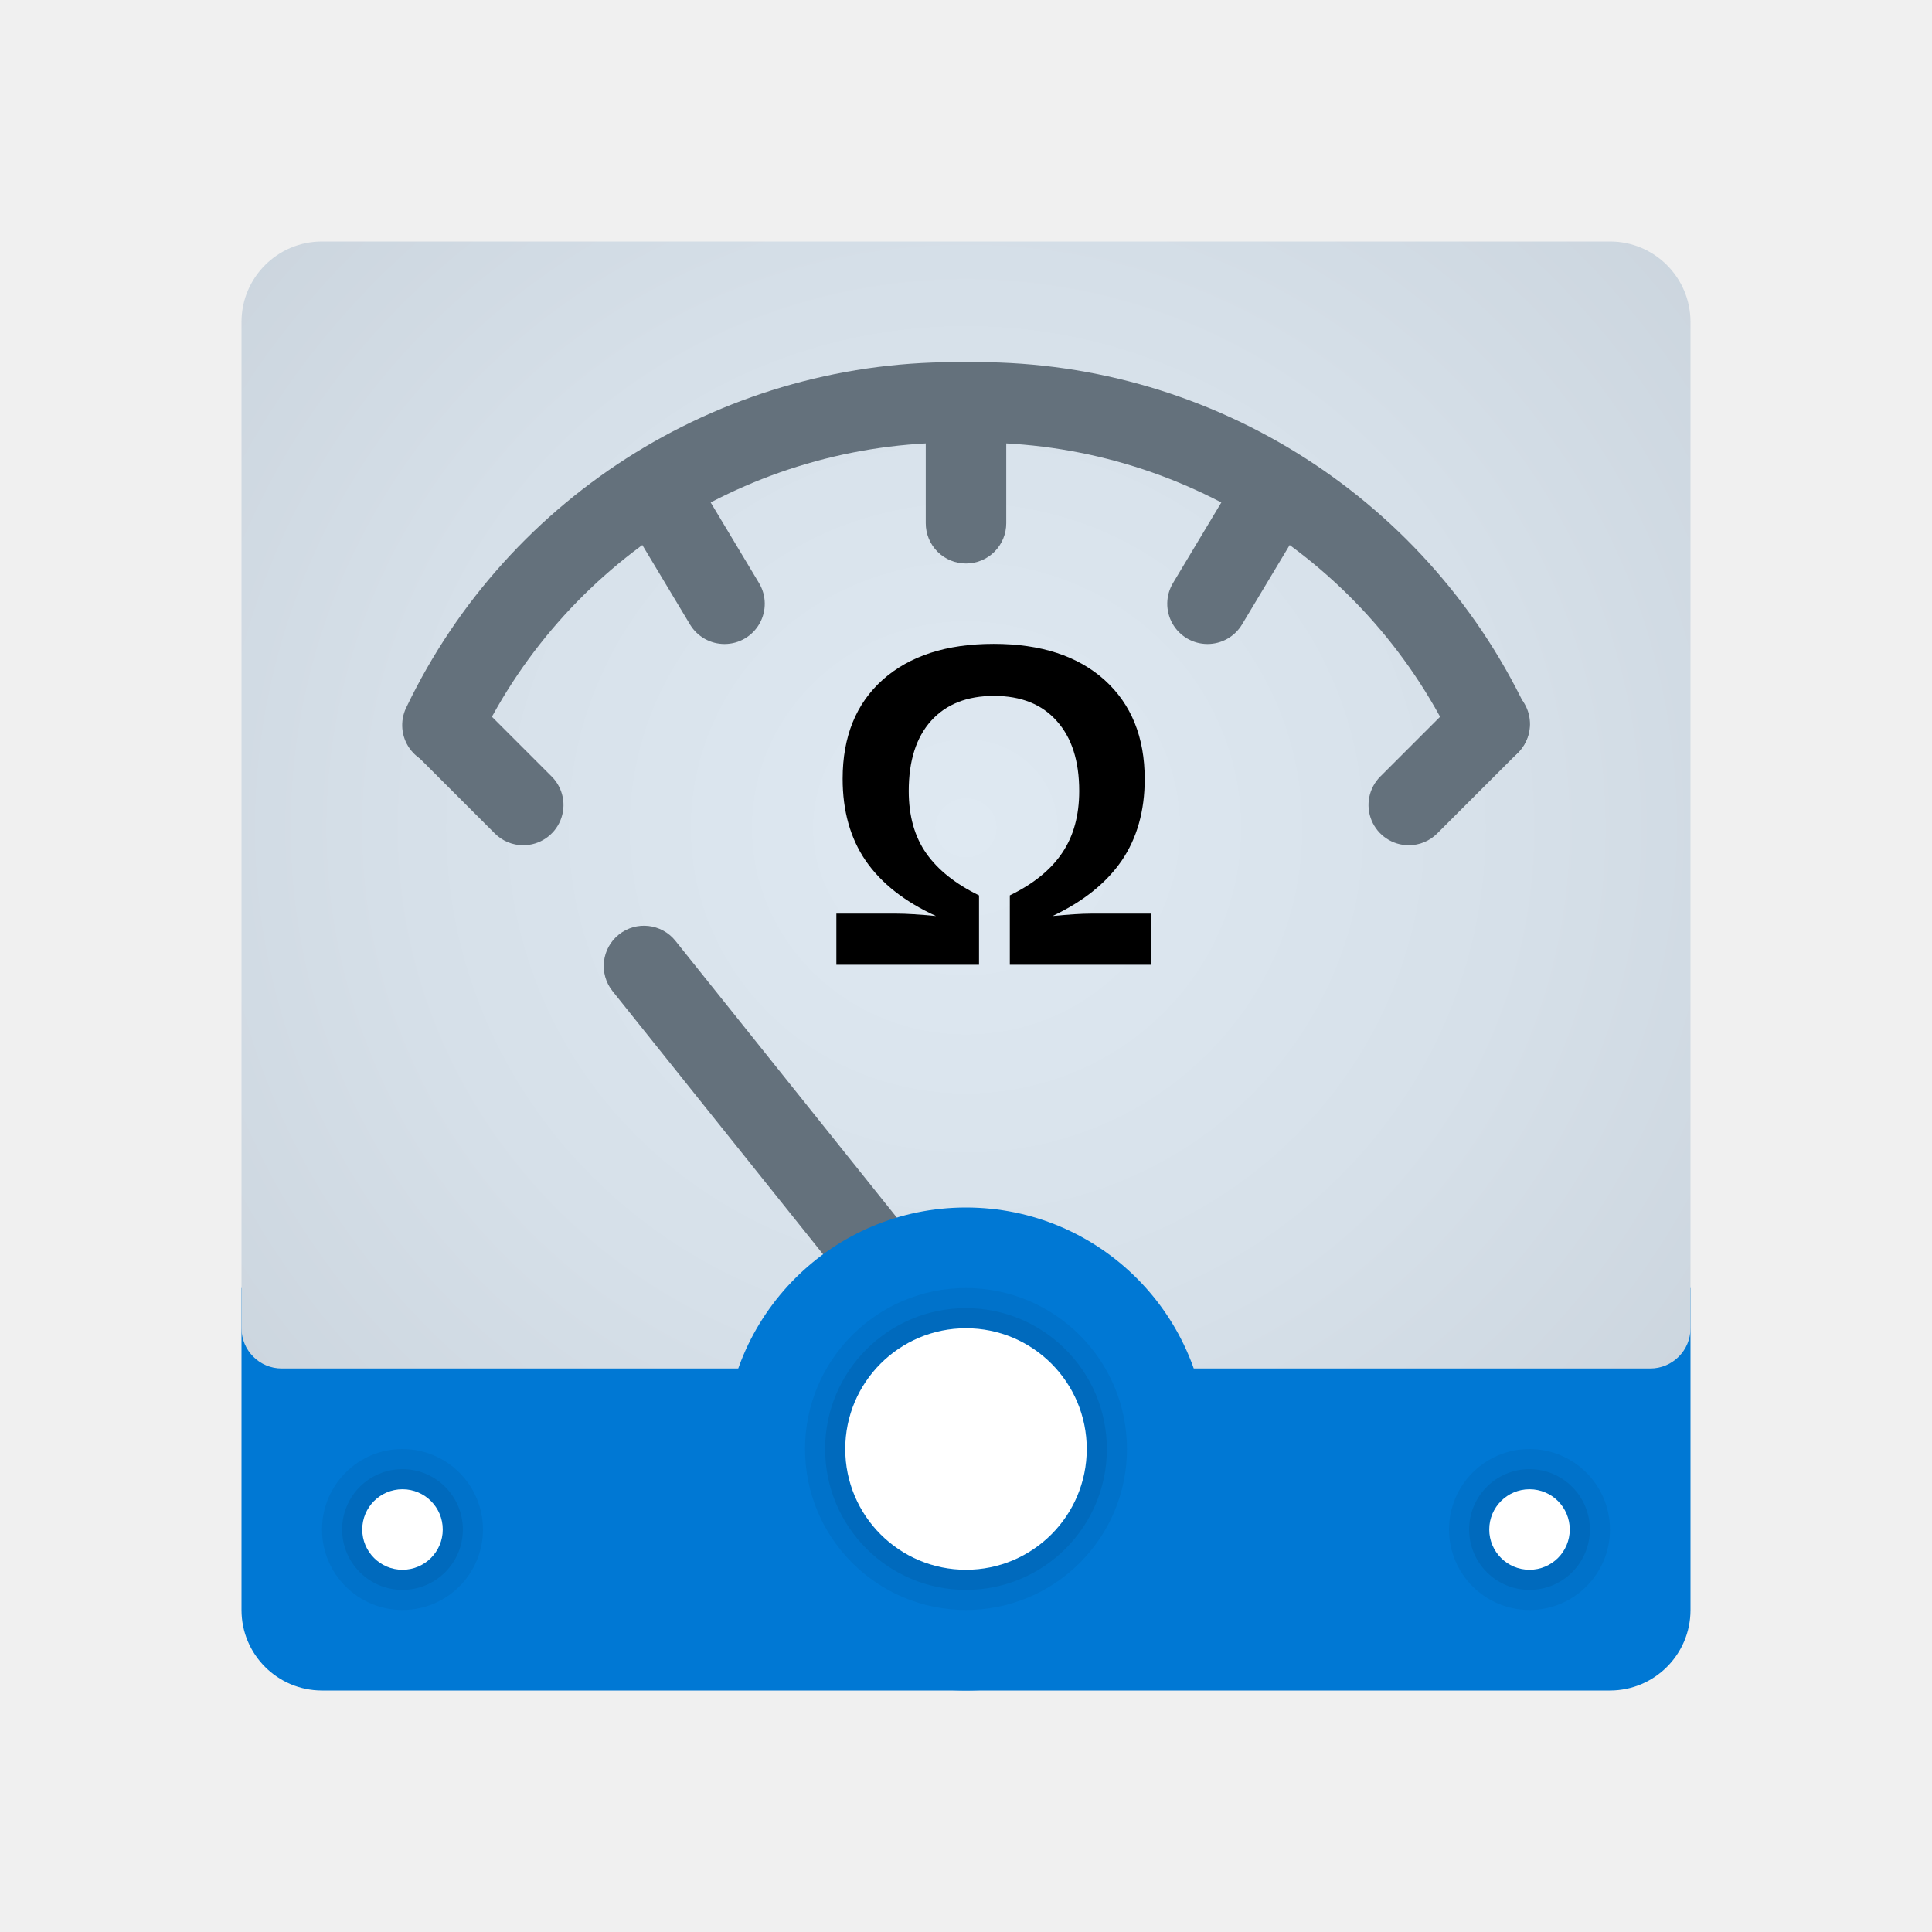
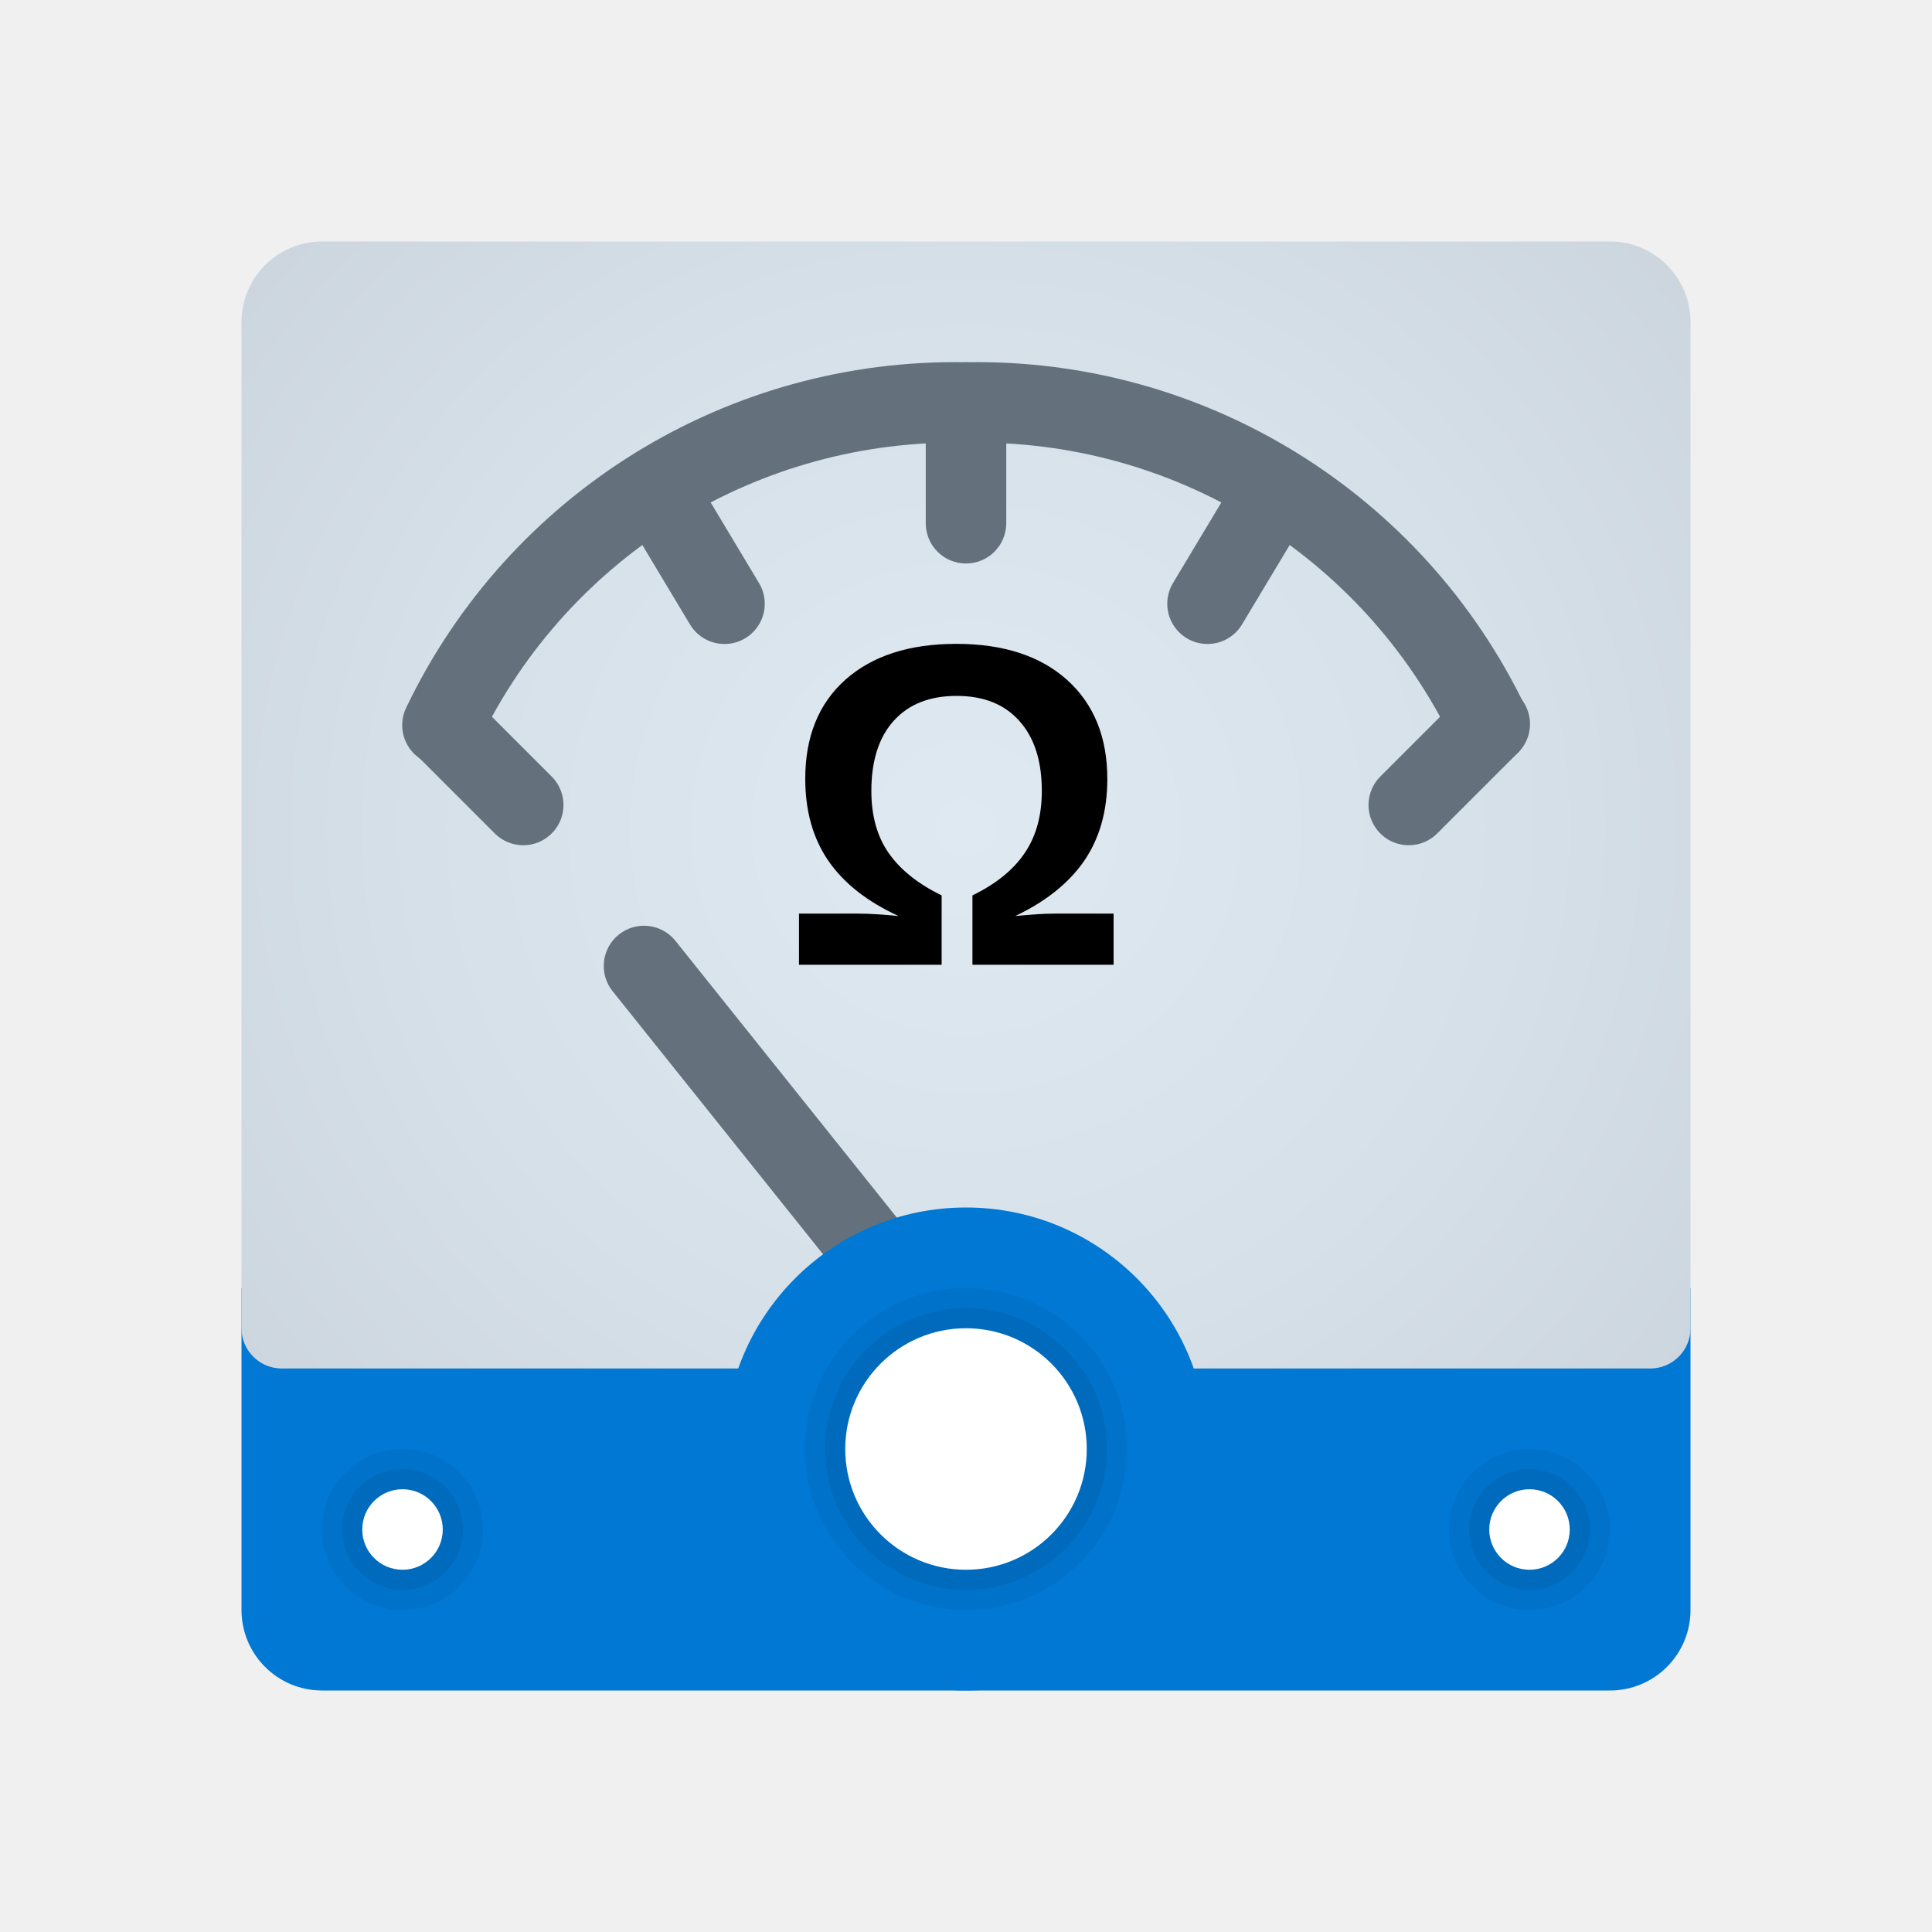
<svg xmlns="http://www.w3.org/2000/svg" viewBox="0 0 48 48" width="48px" height="48px">
  <defs>
    <radialGradient id="tN2NVbCkHpmdDkE~sLp2sa" cx="24" cy="21.087" r="34.957" data-name="Безымянный градиент 146" gradientTransform="matrix(1 0 0 .96552 0 .207)" gradientUnits="userSpaceOnUse">
      <stop offset="0" stop-color="#dfe9f2" />
      <stop offset=".391" stop-color="#d6e0e9" />
      <stop offset="1" stop-color="#bfc8d1" />
    </radialGradient>
  </defs>
  <path fill="#0078d4" d="M6,32H42a0,0,0,0,1,0,0v8a2,2,0,0,1-2,2H8a2,2,0,0,1-2-2V32A0,0,0,0,1,6,32Z" />
  <path fill="url(#tN2NVbCkHpmdDkE~sLp2sa)" d="M8,6H40a2,2,0,0,1,2,2V33a1,1,0,0,1-1,1H7a1,1,0,0,1-1-1V8A2,2,0,0,1,8,6Z" />
  <path fill="#64717c" d="M37.001,19a1.0 1,0,0,1-.912-.588A13.11,13.11,0,0,0,24,11a13.11,13.11,0,0,0-12.089,7.412,1,1,0,1,1-1.822-.824A15.11,15.11,0,0,1,24,9a15.11,15.11,0,0,1,13.911,8.588A1,1,0,0,1,37.001,19Z" />
  <path fill="#64717c" d="M13,21a.997.997,0,0,1-.707-.293l-2-2A1.0 1,0,0,1,11.707,17.293l2,2A1,1,0,0,1,13,21Z" />
  <path fill="#64717c" d="M18.001,16a.999.999,0,0,1-.858-.485l-1.5-2.5a1,1,0,1,1,1.715-1.029l1.5,2.5A1,1,0,0,1,18.001,16Z" />
  <path fill="#64717c" d="M29.999,16a1,1,0,0,1-.856-1.515l1.5-2.5a1,1,0,1,1,1.715,1.029l-1.5,2.5A.999.999,0,0,1,29.999,16Z" />
  <path fill="#64717c" d="M35,21a1,1,0,0,1-.707-1.707l2-2A1.0 1,0,1,1,37.707,18.707l-2,2A.997.997,0,0,1,35,21Z" />
  <path fill="#64717c" d="M24,14a.999.999,0,0,1-1-1V10a1,1,0,0,1,2,0v3A.999.999,0,0,1,24,14Z" />
  <path fill="#64717c" d="M24.001,35a.999.999,0,0,1-.782-.375l-8-10a1,1,0,1,1,1.562-1.25l8,10A1.0 1,0,0,1,24.001,35Z" />
  <circle cx="24" cy="36" r="6" fill="#0078d4" />
  <g>
    <path d="M24,33a3,3,0,1,1-3,3,3,3,0,0,1,3-3m0-1a4,4,0,1,0,4,4,4.005,4.005,0,0,0-4-4Z" opacity=".05" />
    <path d="M24,33a3,3,0,1,1-3,3,3,3,0,0,1,3-3m0-.5A3.5,3.5,0,1,0,27.5,36,3.504,3.504,0,0,0,24,32.5Z" opacity=".07" />
    <circle cx="24" cy="36" r="3" fill="#fff" />
  </g>
  <g>
    <path d="M10,37a1,1,0,1,1-1,1,1,1,0,0,1,1-1m0-1a2,2,0,1,0,2,2,2.002,2.002,0,0,0-2-2Z" opacity=".05" />
    <path d="M10,37a1,1,0,1,1-1,1,1,1,0,0,1,1-1m0-.5A1.5,1.5,0,1,0,11.5,38,1.502,1.502,0,0,0,10,36.5Z" opacity=".07" />
    <circle cx="10" cy="38" r="1" fill="#fff" />
  </g>
  <g>
    <path d="M38,37a1,1,0,1,1-1,1,1,1,0,0,1,1-1m0-1a2,2,0,1,0,2,2,2.002,2.002,0,0,0-2-2Z" opacity=".05" />
    <path d="M38,37a1,1,0,1,1-1,1,1,1,0,0,1,1-1m0-.5A1.5,1.5,0,1,0,39.5,38,1.502,1.502,0,0,0,38,36.5Z" opacity=".07" />
    <circle cx="38" cy="38" r="1" fill="#fff" />
  </g>
-   <text font-weight="bold" transform="matrix(0.475545 0 0 0.475545 8.91285 14.9879)" stroke="null" xml:space="preserve" text-anchor="start" font-family="'arial'" font-size="24" stroke-width="0" id="svg_30" y="18.887" x="23.954" fill="#000000">Ω</text>
+   <text font-weight="bold" transform="matrix(0.475545 0 0 0.475545 8.91285 14.9879)" stroke="null" xml:space="preserve" text-anchor="start" font-family="'arial'" font-size="24" stroke-width="0" id="svg_30" y="18.887" x="22" fill="#000000">Ω</text>
</svg>
